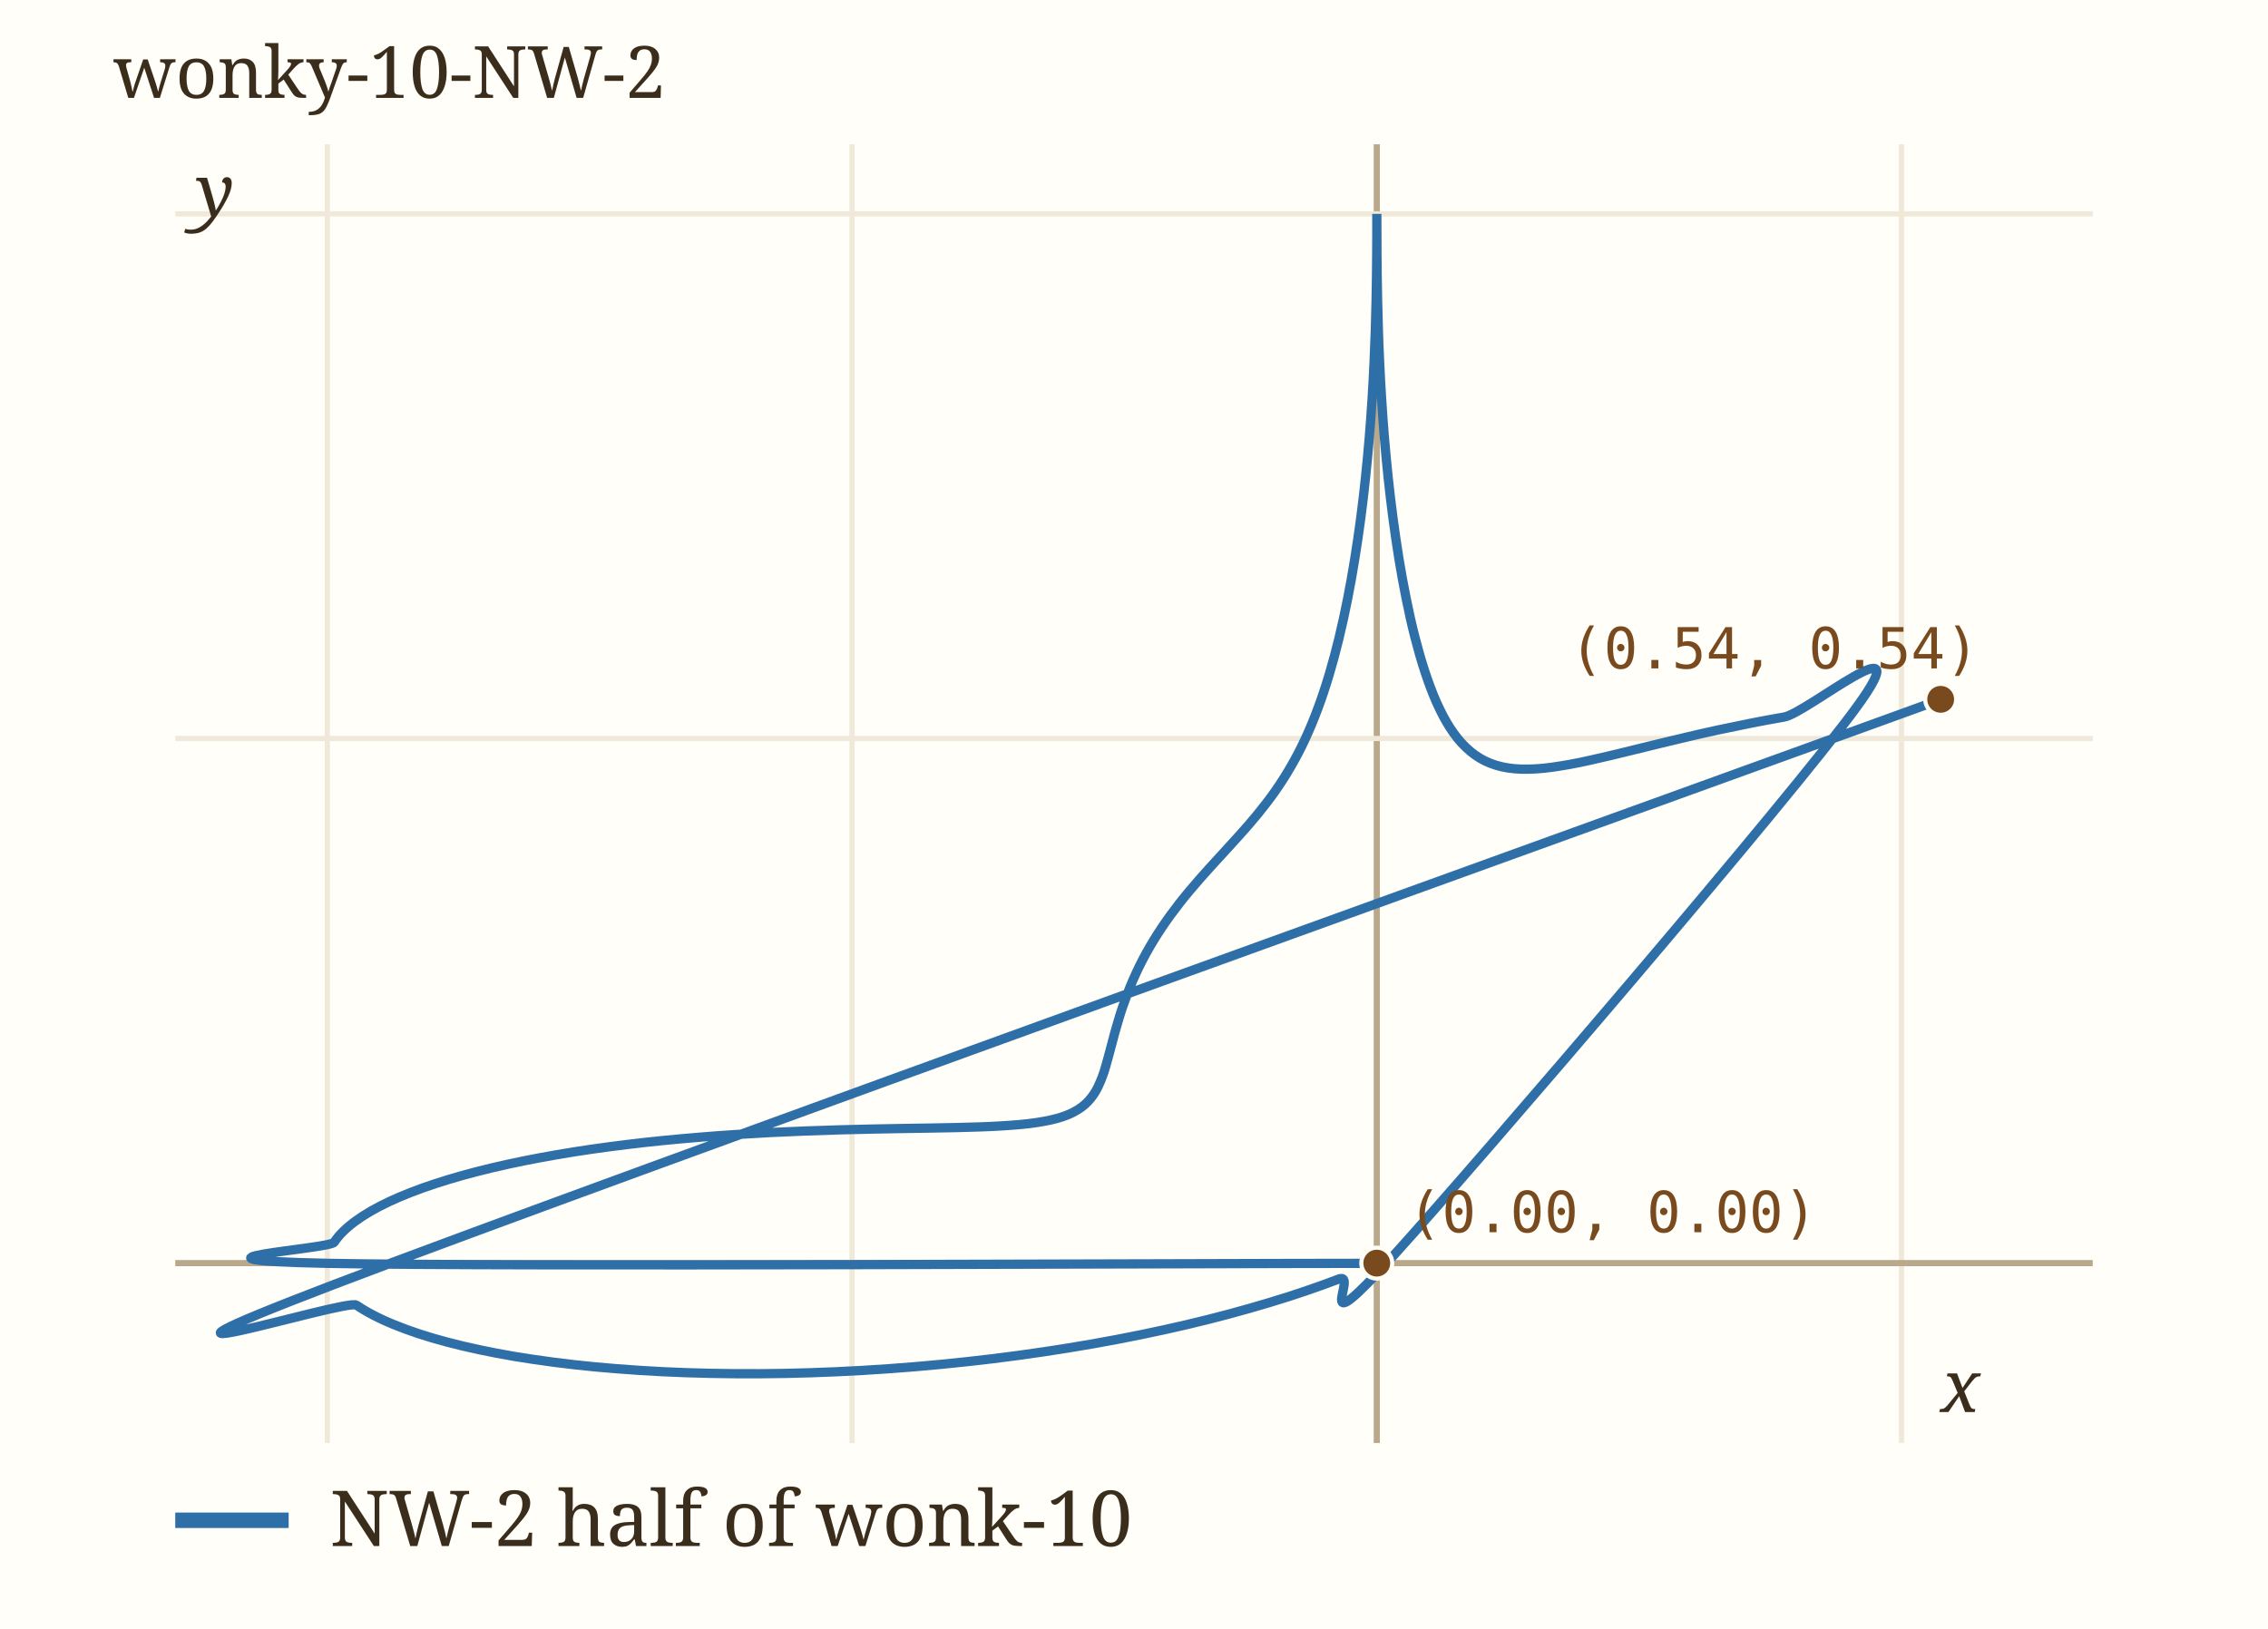
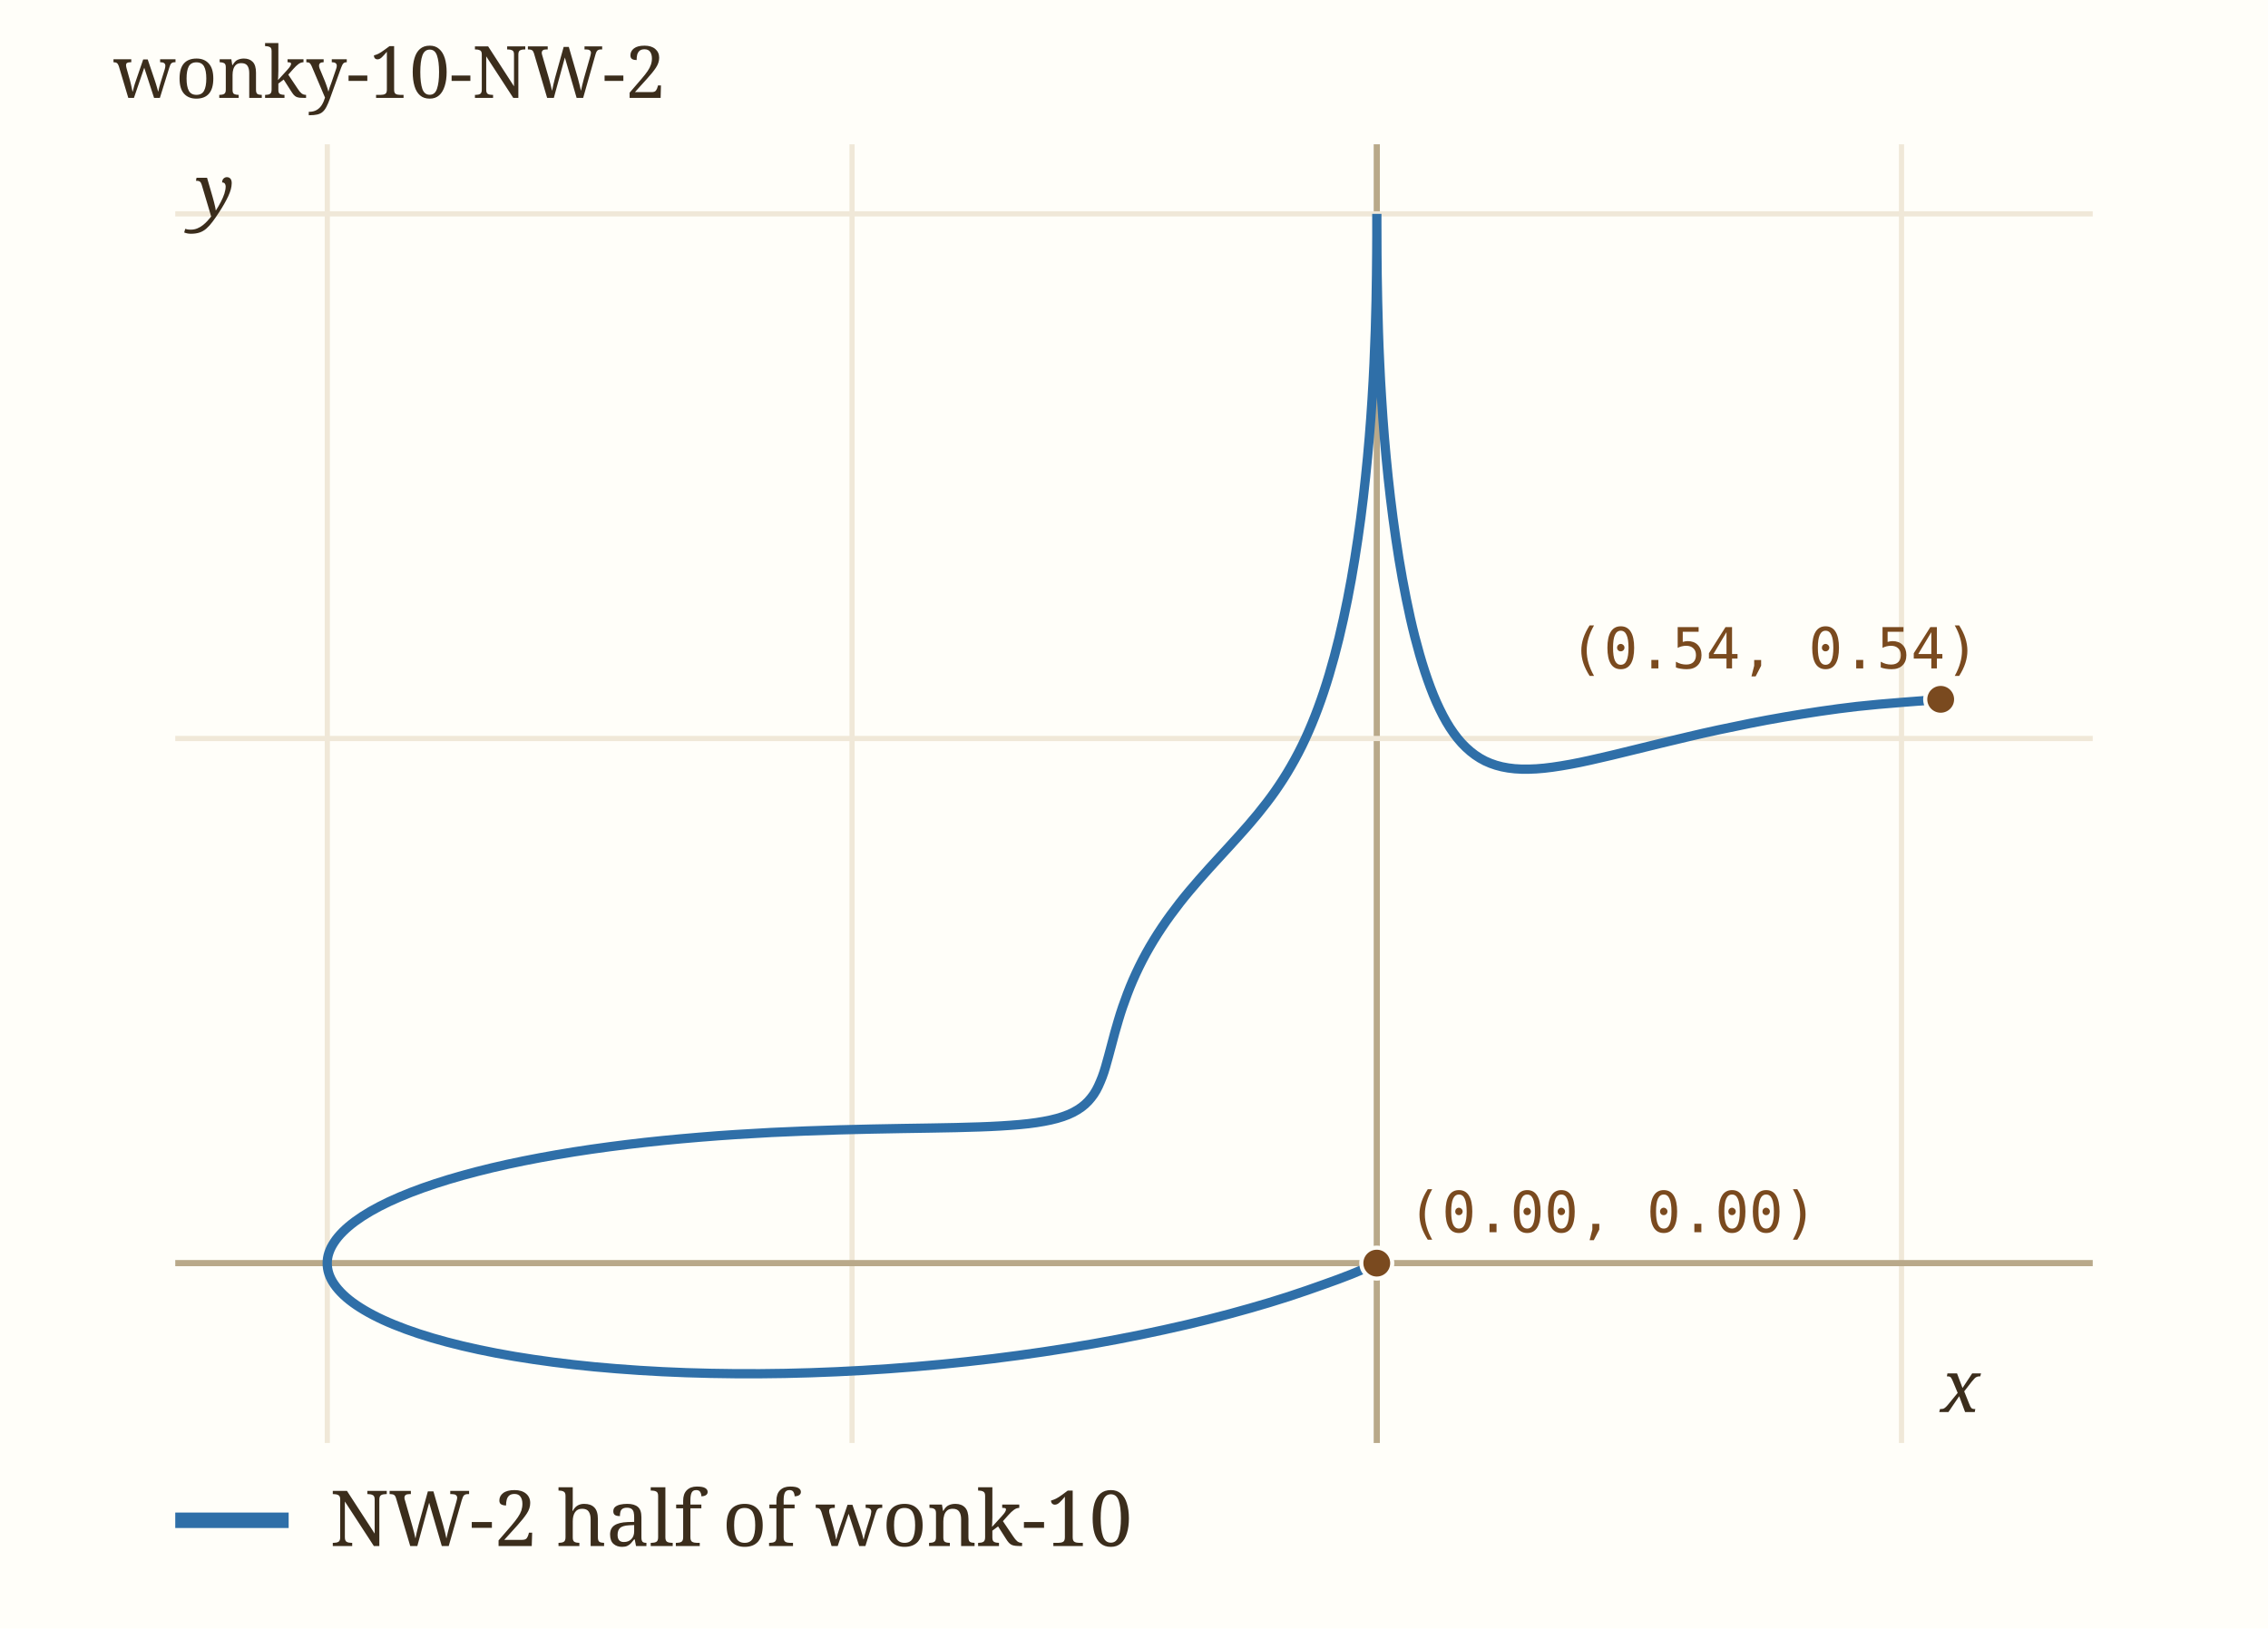
<svg xmlns="http://www.w3.org/2000/svg" viewBox="0 0 440 316" width="440" height="316" role="img" aria-label="wonky-10-NW-2" data-panel="wonky-10-NW-2">
  <rect x="0" y="0" width="440" height="316" fill="#fffef9" />
  <clipPath id="clip-wonky-10-NW-2">
    <rect x="34" y="28" width="372" height="252" />
  </clipPath>
  <g clip-path="url(#clip-wonky-10-NW-2)">
    <line x1="63.5" x2="63.5" y1="28" y2="280" stroke="#f0e8d8" stroke-width="1" />
    <text x="63.5" y="294.0" font-family="ui-monospace, Menlo, monospace" font-size="11" fill="#9c8a6a" text-anchor="middle">-1</text>
    <line x1="165.3" x2="165.3" y1="28" y2="280" stroke="#f0e8d8" stroke-width="1" />
    <text x="165.3" y="294.0" font-family="ui-monospace, Menlo, monospace" font-size="11" fill="#9c8a6a" text-anchor="middle">-0.5</text>
    <line x1="267.1" x2="267.1" y1="28" y2="280" stroke="#b9a98a" stroke-width="1.2" />
    <line x1="368.9" x2="368.9" y1="28" y2="280" stroke="#f0e8d8" stroke-width="1" />
    <text x="368.9" y="294.0" font-family="ui-monospace, Menlo, monospace" font-size="11" fill="#9c8a6a" text-anchor="middle">0.5</text>
    <line x1="34" x2="406" y1="245.1" y2="245.1" stroke="#b9a98a" stroke-width="1.2" />
    <line x1="34" x2="406" y1="143.3" y2="143.3" stroke="#f0e8d8" stroke-width="1" />
    <text x="28.0" y="147.3" font-family="ui-monospace, Menlo, monospace" font-size="11" fill="#9c8a6a" text-anchor="end">0.5</text>
    <line x1="34" x2="406" y1="41.5" y2="41.5" stroke="#f0e8d8" stroke-width="1" />
    <text x="28.0" y="45.5" font-family="ui-monospace, Menlo, monospace" font-size="11" fill="#9c8a6a" text-anchor="end">1</text>
-     <path d="M376.52,135.73 C324.58,154.64 116.09,229.64 64.86,249.23 C13.63,268.81 67.21,251.95 69.14,253.25 C71.06,254.55 73.49,255.84 76.42,257.03 C79.34,258.23 82.79,259.38 86.69,260.41 C90.58,261.44 95.00,262.39 99.79,263.20 C104.57,264.00 109.86,264.70 115.42,265.23 C120.97,265.75 126.98,266.15 133.13,266.36 C139.29,266.57 145.81,266.63 152.36,266.50 C158.91,266.37 165.72,266.07 172.43,265.59 C179.13,265.12 185.98,264.45 192.59,263.65 C199.20,262.84 205.82,261.85 212.09,260.75 C218.35,259.65 224.49,258.38 230.19,257.05 C235.88,255.72 241.32,254.24 246.24,252.76 C251.17,251.29 255.73,249.71 259.75,248.18 C263.77,246.66 253.60,262.14 270.36,243.62 C287.11,225.11 347.67,154.49 360.29,137.08 C372.92,119.67 350.60,138.38 346.11,139.14 C341.63,139.90 337.36,140.79 333.38,141.63 C329.40,142.48 325.68,143.40 322.23,144.22 C318.78,145.04 315.61,145.87 312.69,146.55 C309.76,147.23 307.12,147.86 304.68,148.30 C302.24,148.74 300.06,149.07 298.05,149.19 C296.03,149.31 294.25,149.28 292.60,149.02 C290.94,148.77 289.48,148.32 288.11,147.66 C286.75,146.99 285.54,146.12 284.41,145.04 C283.27,143.97 282.26,142.68 281.30,141.21 C280.35,139.74 279.49,138.06 278.67,136.24 C277.86,134.42 277.12,132.40 276.42,130.29 C275.72,128.17 275.08,125.88 274.47,123.53 C273.87,121.18 273.32,118.69 272.81,116.17 C272.30,113.66 271.83,111.04 271.40,108.43 C270.98,105.82 270.59,103.15 270.24,100.51 C269.89,97.87 269.58,95.20 269.30,92.59 C269.02,89.98 268.79,87.38 268.57,84.85 C268.36,82.33 268.19,79.84 268.04,77.44 C267.88,75.05 267.76,72.71 267.66,70.48 C267.55,68.26 267.47,66.11 267.41,64.09 C267.34,62.07 267.29,60.14 267.26,58.36 C267.22,56.57 267.19,54.89 267.17,53.36 C267.15,51.83 267.14,50.42 267.13,49.17 C267.12,47.92 267.12,46.81 267.12,45.85 C267.11,44.90 267.11,44.09 267.11,43.45 C267.11,42.80 267.11,42.31 267.11,41.99 C267.11,41.66 267.11,41.50 267.11,41.50 C267.11,41.50 267.11,41.66 267.11,41.99 C267.11,42.31 267.11,42.80 267.11,43.45 C267.11,44.09 267.11,44.90 267.11,45.85 C267.11,46.81 267.10,47.92 267.09,49.17 C267.08,50.42 267.07,51.83 267.05,53.36 C267.03,54.89 267.01,56.57 266.97,58.36 C266.93,60.14 266.89,62.07 266.82,64.09 C266.75,66.11 266.67,68.26 266.57,70.48 C266.47,72.71 266.34,75.05 266.19,77.44 C266.04,79.84 265.86,82.33 265.65,84.85 C265.44,87.38 265.20,89.98 264.92,92.60 C264.65,95.21 264.34,97.88 263.99,100.53 C263.64,103.17 263.25,105.85 262.82,108.49 C262.40,111.12 261.93,113.75 261.42,116.31 C260.91,118.87 260.36,121.40 259.77,123.83 C259.18,126.27 258.54,128.65 257.86,130.92 C257.18,133.19 256.46,135.37 255.68,137.45 C254.91,139.53 254.09,141.50 253.22,143.38 C252.35,145.26 251.43,147.02 250.45,148.71 C249.48,150.41 248.45,151.99 247.38,153.53 C246.30,155.07 245.17,156.52 244.00,157.96 C242.83,159.40 241.61,160.78 240.36,162.17 C239.12,163.57 237.83,164.94 236.55,166.35 C235.27,167.76 233.95,169.17 232.68,170.64 C231.40,172.11 230.12,173.61 228.90,175.17 C227.69,176.73 226.50,178.33 225.40,179.98 C224.30,181.62 223.26,183.33 222.32,185.03 C221.38,186.74 220.53,188.50 219.77,190.24 C219.02,191.97 218.37,193.73 217.78,195.42 C217.20,197.12 216.73,198.81 216.27,200.40 C215.82,202.00 215.46,203.55 215.05,204.98 C214.65,206.41 214.30,207.77 213.83,208.99 C213.35,210.21 212.88,211.32 212.22,212.30 C211.55,213.27 210.81,214.12 209.81,214.85 C208.81,215.58 207.67,216.18 206.21,216.67 C204.75,217.17 203.08,217.53 201.08,217.83 C199.07,218.14 196.79,218.32 194.18,218.48 C191.58,218.64 188.65,218.72 185.44,218.80 C182.23,218.88 178.68,218.91 174.92,218.98 C171.15,219.06 167.06,219.11 162.85,219.24 C158.63,219.37 154.13,219.52 149.60,219.75 C145.07,219.99 140.33,220.28 135.67,220.67 C131.00,221.06 126.22,221.52 121.61,222.09 C117.00,222.65 112.37,223.31 108.01,224.07 C103.65,224.82 99.37,225.68 95.45,226.61 C91.53,227.55 87.79,228.58 84.46,229.68 C81.13,230.77 78.08,231.96 75.48,233.18 C72.88,234.40 70.64,235.70 68.86,237.02 C67.09,238.33 65.72,239.69 64.83,241.05 C63.93,242.40 29.76,244.46 63.48,245.14 C97.19,245.82 233.17,245.14 267.11,245.14" fill="none" stroke="#2f6fa8" stroke-width="1.8" stroke-linecap="round" data-path="wonky-10-NW-2" />
+     <path d="M376.52,135.73 C376.38,135.73 378.34,135.55 375.64,135.77 C372.93,136.00 365.21,136.52 360.29,137.08 C355.37,137.64 350.60,138.38 346.11,139.14 C341.63,139.90 337.36,140.79 333.38,141.63 C329.40,142.48 325.68,143.40 322.23,144.22 C318.78,145.04 315.61,145.87 312.69,146.55 C309.76,147.23 307.12,147.86 304.68,148.30 C302.24,148.74 300.06,149.07 298.05,149.19 C296.03,149.31 294.25,149.28 292.60,149.02 C290.94,148.77 289.48,148.32 288.11,147.66 C286.75,146.99 285.54,146.12 284.41,145.04 C283.27,143.97 282.26,142.68 281.30,141.21 C280.35,139.74 279.49,138.06 278.67,136.24 C277.86,134.42 277.12,132.40 276.42,130.29 C275.72,128.17 275.08,125.88 274.47,123.53 C273.87,121.18 273.32,118.69 272.81,116.17 C272.30,113.66 271.83,111.04 271.40,108.43 C270.98,105.82 270.59,103.15 270.24,100.51 C269.89,97.87 269.58,95.20 269.30,92.59 C269.02,89.98 268.79,87.38 268.57,84.85 C268.36,82.33 268.19,79.84 268.04,77.44 C267.88,75.05 267.76,72.71 267.66,70.48 C267.55,68.26 267.47,66.11 267.41,64.09 C267.34,62.07 267.29,60.14 267.26,58.36 C267.22,56.57 267.19,54.89 267.17,53.36 C267.15,51.83 267.14,50.42 267.13,49.17 C267.12,47.92 267.12,46.81 267.12,45.85 C267.11,44.90 267.11,44.09 267.11,43.45 C267.11,42.80 267.11,42.31 267.11,41.99 C267.11,41.66 267.11,41.50 267.11,41.50 C267.11,41.50 267.11,41.66 267.11,41.99 C267.11,42.31 267.11,42.80 267.11,43.45 C267.11,44.09 267.11,44.90 267.11,45.85 C267.11,46.81 267.10,47.92 267.09,49.17 C267.08,50.42 267.07,51.83 267.05,53.36 C267.03,54.89 267.01,56.57 266.97,58.36 C266.93,60.14 266.89,62.07 266.82,64.09 C266.75,66.11 266.67,68.26 266.57,70.48 C266.47,72.71 266.34,75.05 266.19,77.44 C266.04,79.84 265.86,82.33 265.65,84.85 C265.44,87.38 265.20,89.98 264.92,92.60 C264.65,95.21 264.34,97.88 263.99,100.53 C263.64,103.17 263.25,105.85 262.82,108.49 C262.40,111.12 261.93,113.75 261.42,116.31 C260.91,118.87 260.36,121.40 259.77,123.83 C259.18,126.27 258.54,128.65 257.86,130.92 C257.18,133.19 256.46,135.37 255.68,137.45 C254.91,139.53 254.09,141.50 253.22,143.38 C252.35,145.26 251.43,147.02 250.45,148.71 C249.48,150.41 248.45,151.99 247.38,153.53 C246.30,155.07 245.17,156.52 244.00,157.96 C242.83,159.40 241.61,160.78 240.36,162.17 C239.12,163.57 237.83,164.94 236.55,166.35 C235.27,167.76 233.95,169.17 232.68,170.64 C231.40,172.11 230.12,173.61 228.90,175.17 C227.69,176.73 226.50,178.33 225.40,179.98 C224.30,181.62 223.26,183.33 222.32,185.03 C221.38,186.74 220.53,188.50 219.77,190.24 C219.02,191.97 218.37,193.73 217.78,195.42 C217.20,197.12 216.73,198.81 216.27,200.40 C215.82,202.00 215.46,203.55 215.05,204.98 C214.65,206.41 214.30,207.77 213.83,208.99 C213.35,210.21 212.88,211.32 212.22,212.30 C211.55,213.27 210.81,214.12 209.81,214.85 C208.81,215.58 207.67,216.18 206.21,216.67 C204.75,217.17 203.08,217.53 201.08,217.83 C199.07,218.14 196.79,218.32 194.18,218.48 C191.58,218.64 188.65,218.72 185.44,218.80 C182.23,218.88 178.68,218.91 174.92,218.98 C171.15,219.06 167.06,219.11 162.85,219.24 C158.63,219.37 154.13,219.52 149.60,219.75 C145.07,219.99 140.33,220.28 135.67,220.67 C131.00,221.06 126.22,221.52 121.61,222.09 C117.00,222.65 112.37,223.31 108.01,224.07 C103.65,224.82 99.37,225.68 95.45,226.61 C91.53,227.55 87.79,228.58 84.46,229.68 C81.13,230.77 78.08,231.96 75.48,233.18 C72.88,234.40 70.64,235.70 68.86,237.02 C67.09,238.33 65.72,239.69 64.83,241.05 C63.93,242.40 63.47,243.77 63.48,245.14 C63.48,246.50 63.92,247.88 64.86,249.23 C65.80,250.58 67.21,251.95 69.14,253.25 C71.06,254.55 73.49,255.84 76.42,257.03 C79.34,258.23 82.79,259.38 86.69,260.41 C90.58,261.44 95.00,262.39 99.79,263.20 C104.57,264.00 109.86,264.70 115.42,265.23 C120.97,265.75 126.98,266.15 133.13,266.36 C139.29,266.57 145.81,266.63 152.36,266.50 C158.91,266.37 165.72,266.07 172.43,265.59 C179.13,265.12 185.98,264.45 192.59,263.65 C199.20,262.84 205.82,261.85 212.09,260.75 C218.35,259.65 224.49,258.38 230.19,257.05 C235.88,255.72 241.32,254.24 246.24,252.76 C251.17,251.29 256.27,249.45 259.75,248.18 C263.23,246.91 265.89,245.64 267.11,245.14" fill="none" stroke="#2f6fa8" stroke-width="1.8" stroke-linecap="round" data-path="wonky-10-NW-2" />
    <circle cx="376.5" cy="135.7" r="3" fill="#7a4a1f" stroke="#fffef9" stroke-width="0.8" />
    <text x="304.5" y="129.7" font-family="ui-monospace, Menlo, monospace" font-size="11" fill="#7a4a1f">(0.54, 0.54)</text>
    <circle cx="267.1" cy="245.1" r="3" fill="#7a4a1f" stroke="#fffef9" stroke-width="0.8" />
    <text x="273.1" y="239.1" font-family="ui-monospace, Menlo, monospace" font-size="11" fill="#7a4a1f">(0.00, 0.00)</text>
  </g>
  <text x="376.5" y="274.0" font-family="Georgia, serif" font-size="14" font-style="italic" fill="#3b2d1c">x</text>
  <text x="38.0" y="42.0" font-family="Georgia, serif" font-size="14" font-style="italic" fill="#3b2d1c">y</text>
  <text x="22" y="19" font-family="Georgia, serif" font-size="14" fill="#3b2d1c">wonky-10-NW-2</text>
  <line x1="34" x2="56" y1="295" y2="295" stroke="#2f6fa8" stroke-width="3" />
  <text x="64" y="300" font-family="Georgia, serif" font-size="15" fill="#3b2d1c">NW-2 half of wonk-10</text>
</svg>
